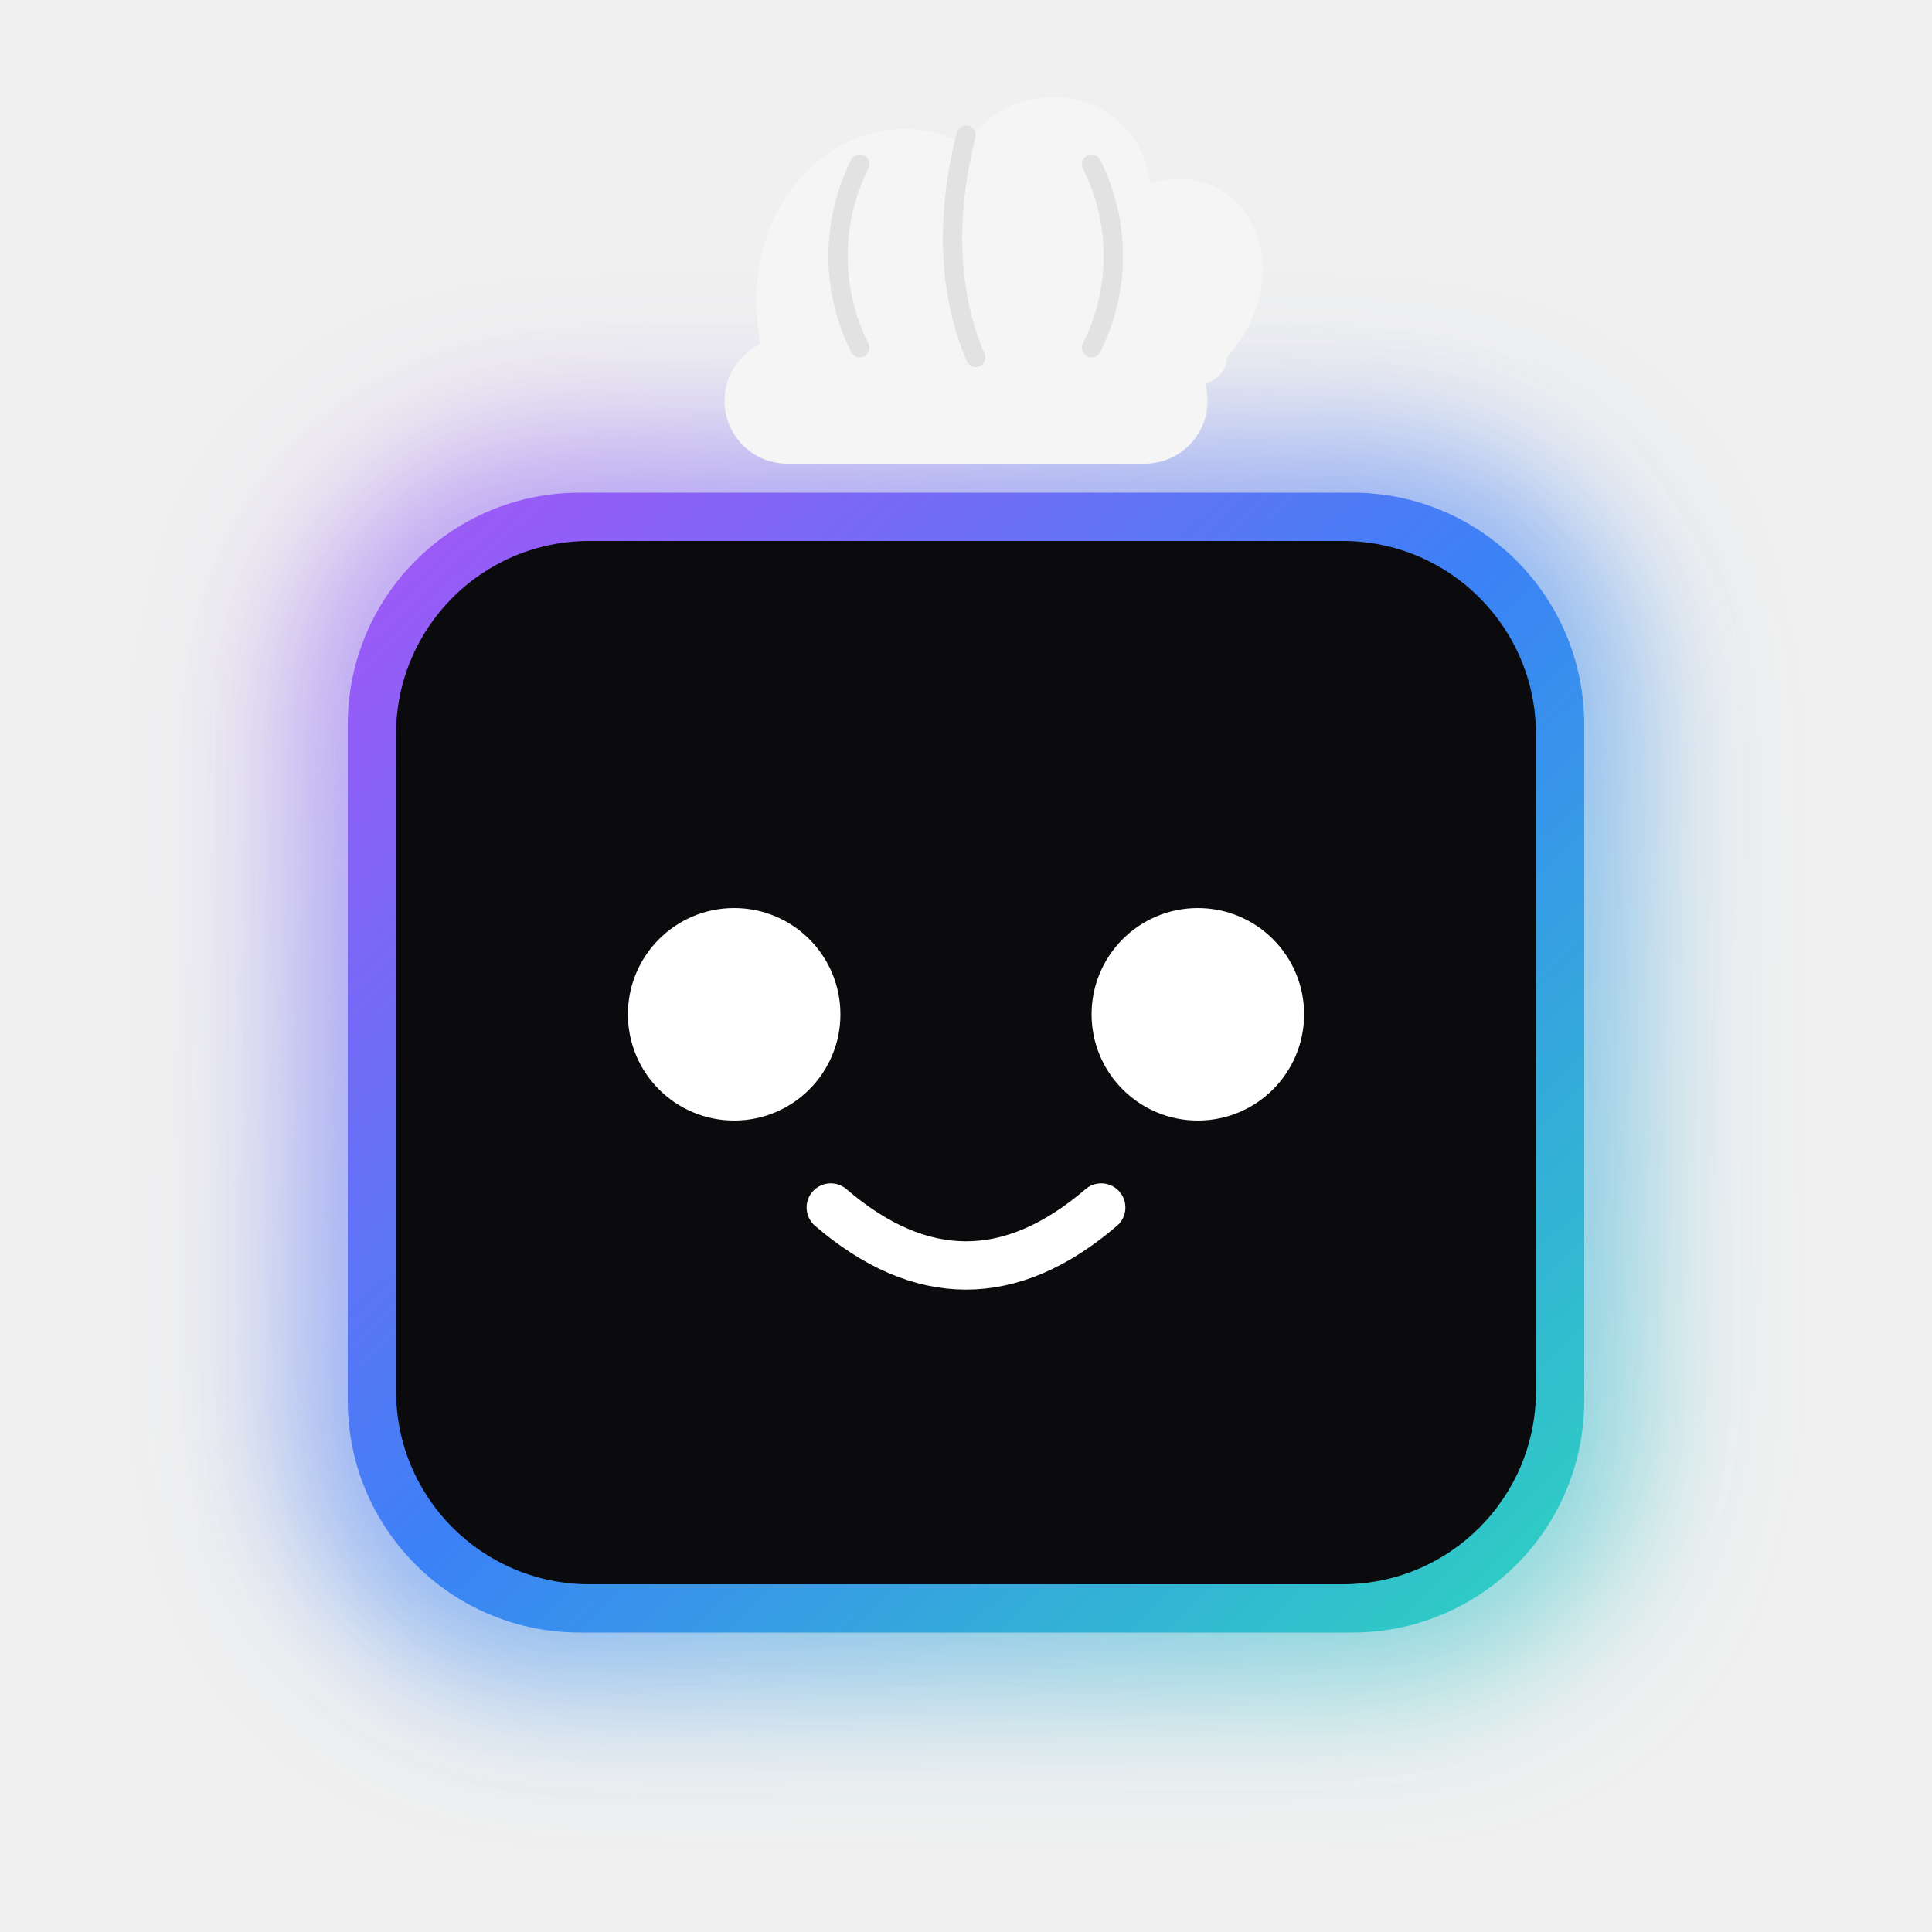
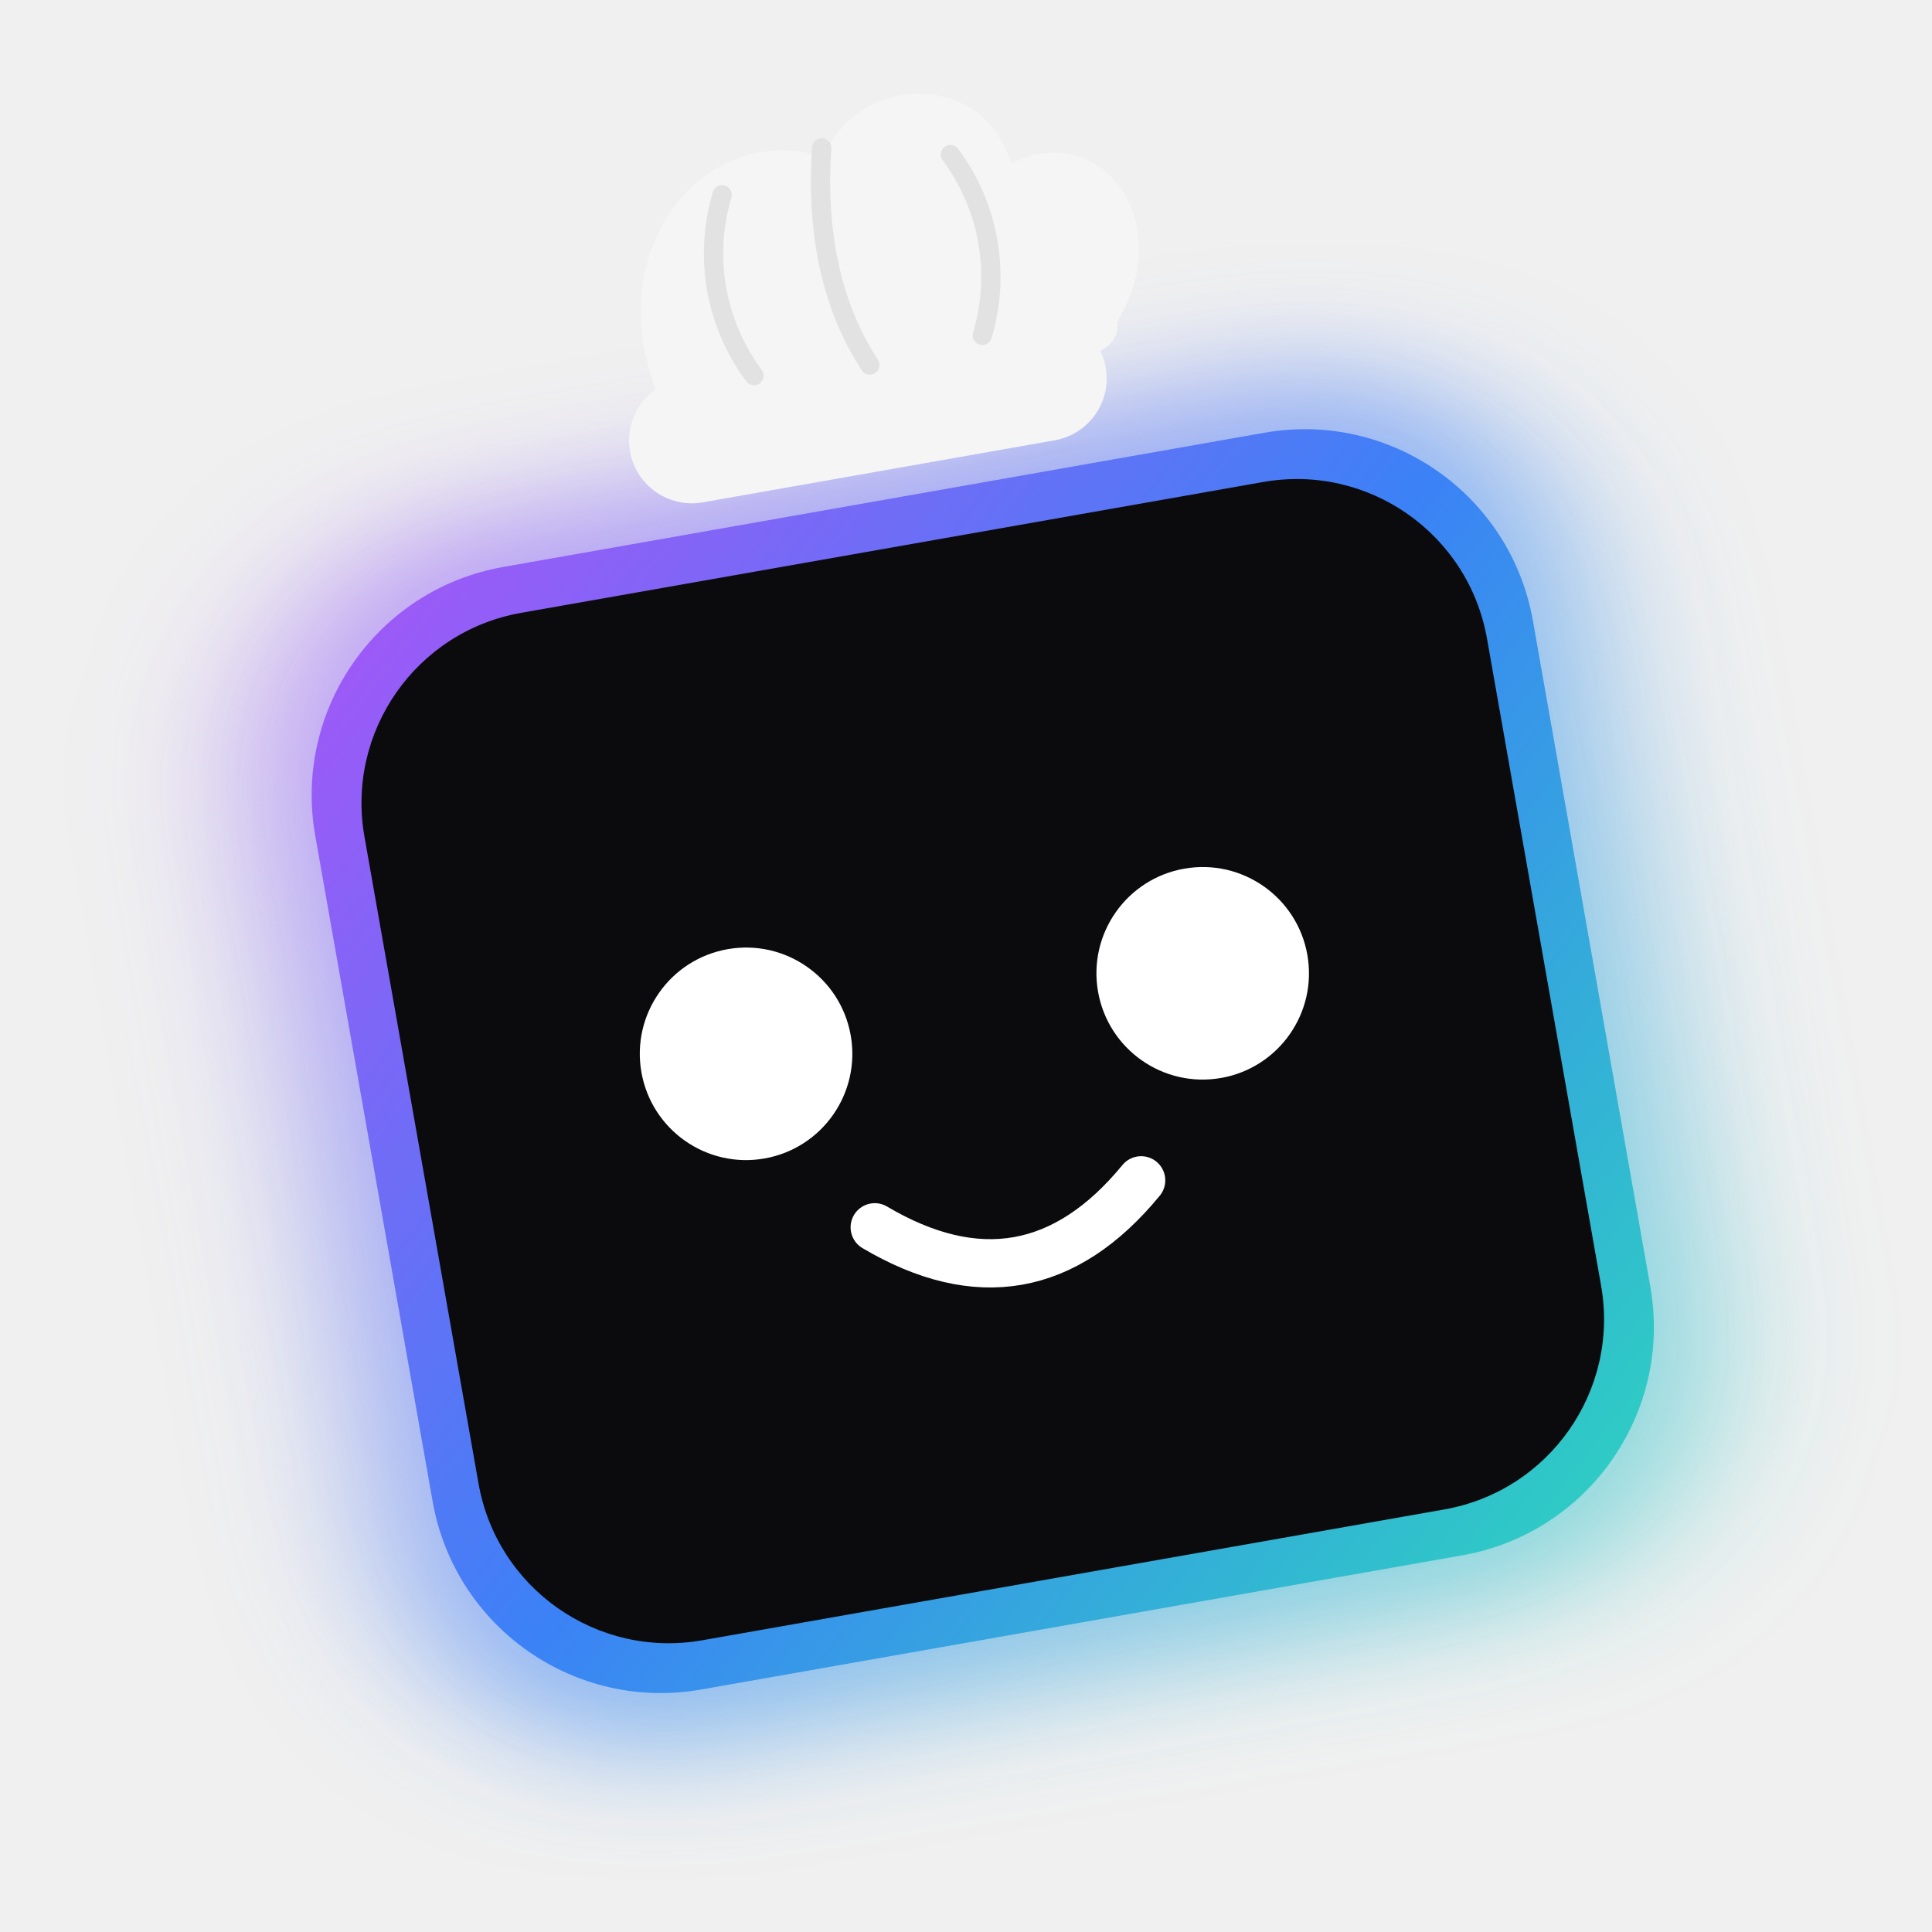
<svg xmlns="http://www.w3.org/2000/svg" viewBox="0 0 400 400">
  <defs>
    <linearGradient id="kilo-glow" x1="0%" y1="0%" x2="100%" y2="100%">
      <stop offset="0%" stop-color="#a855f7" />
      <stop offset="50%" stop-color="#3b82f6" />
      <stop offset="100%" stop-color="#2dd4bf" />
    </linearGradient>
    <filter id="kilo-blur" x="-50%" y="-50%" width="200%" height="200%">
      <feGaussianBlur stdDeviation="14" />
    </filter>
  </defs>
-   <rect x="60" y="90" width="280" height="260" rx="56" fill="url(#kilo-glow)" opacity="0.55" filter="url(#kilo-blur)" />
-   <rect x="72" y="102" width="256" height="236" rx="48" fill="url(#kilo-glow)" />
-   <rect x="82" y="112" width="236" height="216" rx="40" fill="#0b0b0d" />
-   <g>
-     <rect x="150" y="70" width="100" height="26" rx="13" fill="#f5f5f5" />
-     <path d="M158 74       C150 40, 178 18, 200 30       C210 14, 236 18, 238 38       C258 32, 270 56, 254 74       C254 78, 250 80, 246 80       L162 80       C158 80, 156 78, 158 74 Z" fill="#f5f5f5" />
-     <path d="M178 34 C172 46, 172 60, 178 72" stroke="#e2e2e2" stroke-width="4" fill="none" stroke-linecap="round" />
-     <path d="M200 28 C196 44, 196 60, 202 74" stroke="#e2e2e2" stroke-width="4" fill="none" stroke-linecap="round" />
-     <path d="M226 34 C232 46, 232 60, 226 72" stroke="#e2e2e2" stroke-width="4" fill="none" stroke-linecap="round" />
+   <g transform="rotate(-10 200 200)">
+     <rect x="60" y="90" width="280" height="260" rx="56" fill="url(#kilo-glow)" opacity="0.55" filter="url(#kilo-blur)" />
+     <rect x="72" y="102" width="256" height="236" rx="48" fill="url(#kilo-glow)" />
+     <rect x="82" y="112" width="236" height="216" rx="40" fill="#0b0b0d" />
+     <g>
+       <rect x="150" y="70" width="100" height="26" rx="13" fill="#f5f5f5" />
+       <path d="M158 74        C150 40, 178 18, 200 30        C210 14, 236 18, 238 38        C258 32, 270 56, 254 74        C254 78, 250 80, 246 80        L162 80        C158 80, 156 78, 158 74 Z" fill="#f5f5f5" />
+       <path d="M178 34 C172 46, 172 60, 178 72" stroke="#e2e2e2" stroke-width="4" fill="none" stroke-linecap="round" />
+       <path d="M200 28 C196 44, 196 60, 202 74" stroke="#e2e2e2" stroke-width="4" fill="none" stroke-linecap="round" />
+       <path d="M226 34 C232 46, 232 60, 226 72" stroke="#e2e2e2" stroke-width="4" fill="none" stroke-linecap="round" />
+     </g>
+     <circle cx="152" cy="210" r="22" fill="#ffffff" />
+     <circle cx="248" cy="210" r="22" fill="#ffffff" />
+     <path d="M172 250 Q200 274 228 250" stroke="#ffffff" stroke-width="10" fill="none" stroke-linecap="round" />
  </g>
-   <circle cx="152" cy="210" r="22" fill="#ffffff" />
-   <circle cx="248" cy="210" r="22" fill="#ffffff" />
-   <path d="M172 250 Q200 274 228 250" stroke="#ffffff" stroke-width="10" fill="none" stroke-linecap="round" />
</svg>
